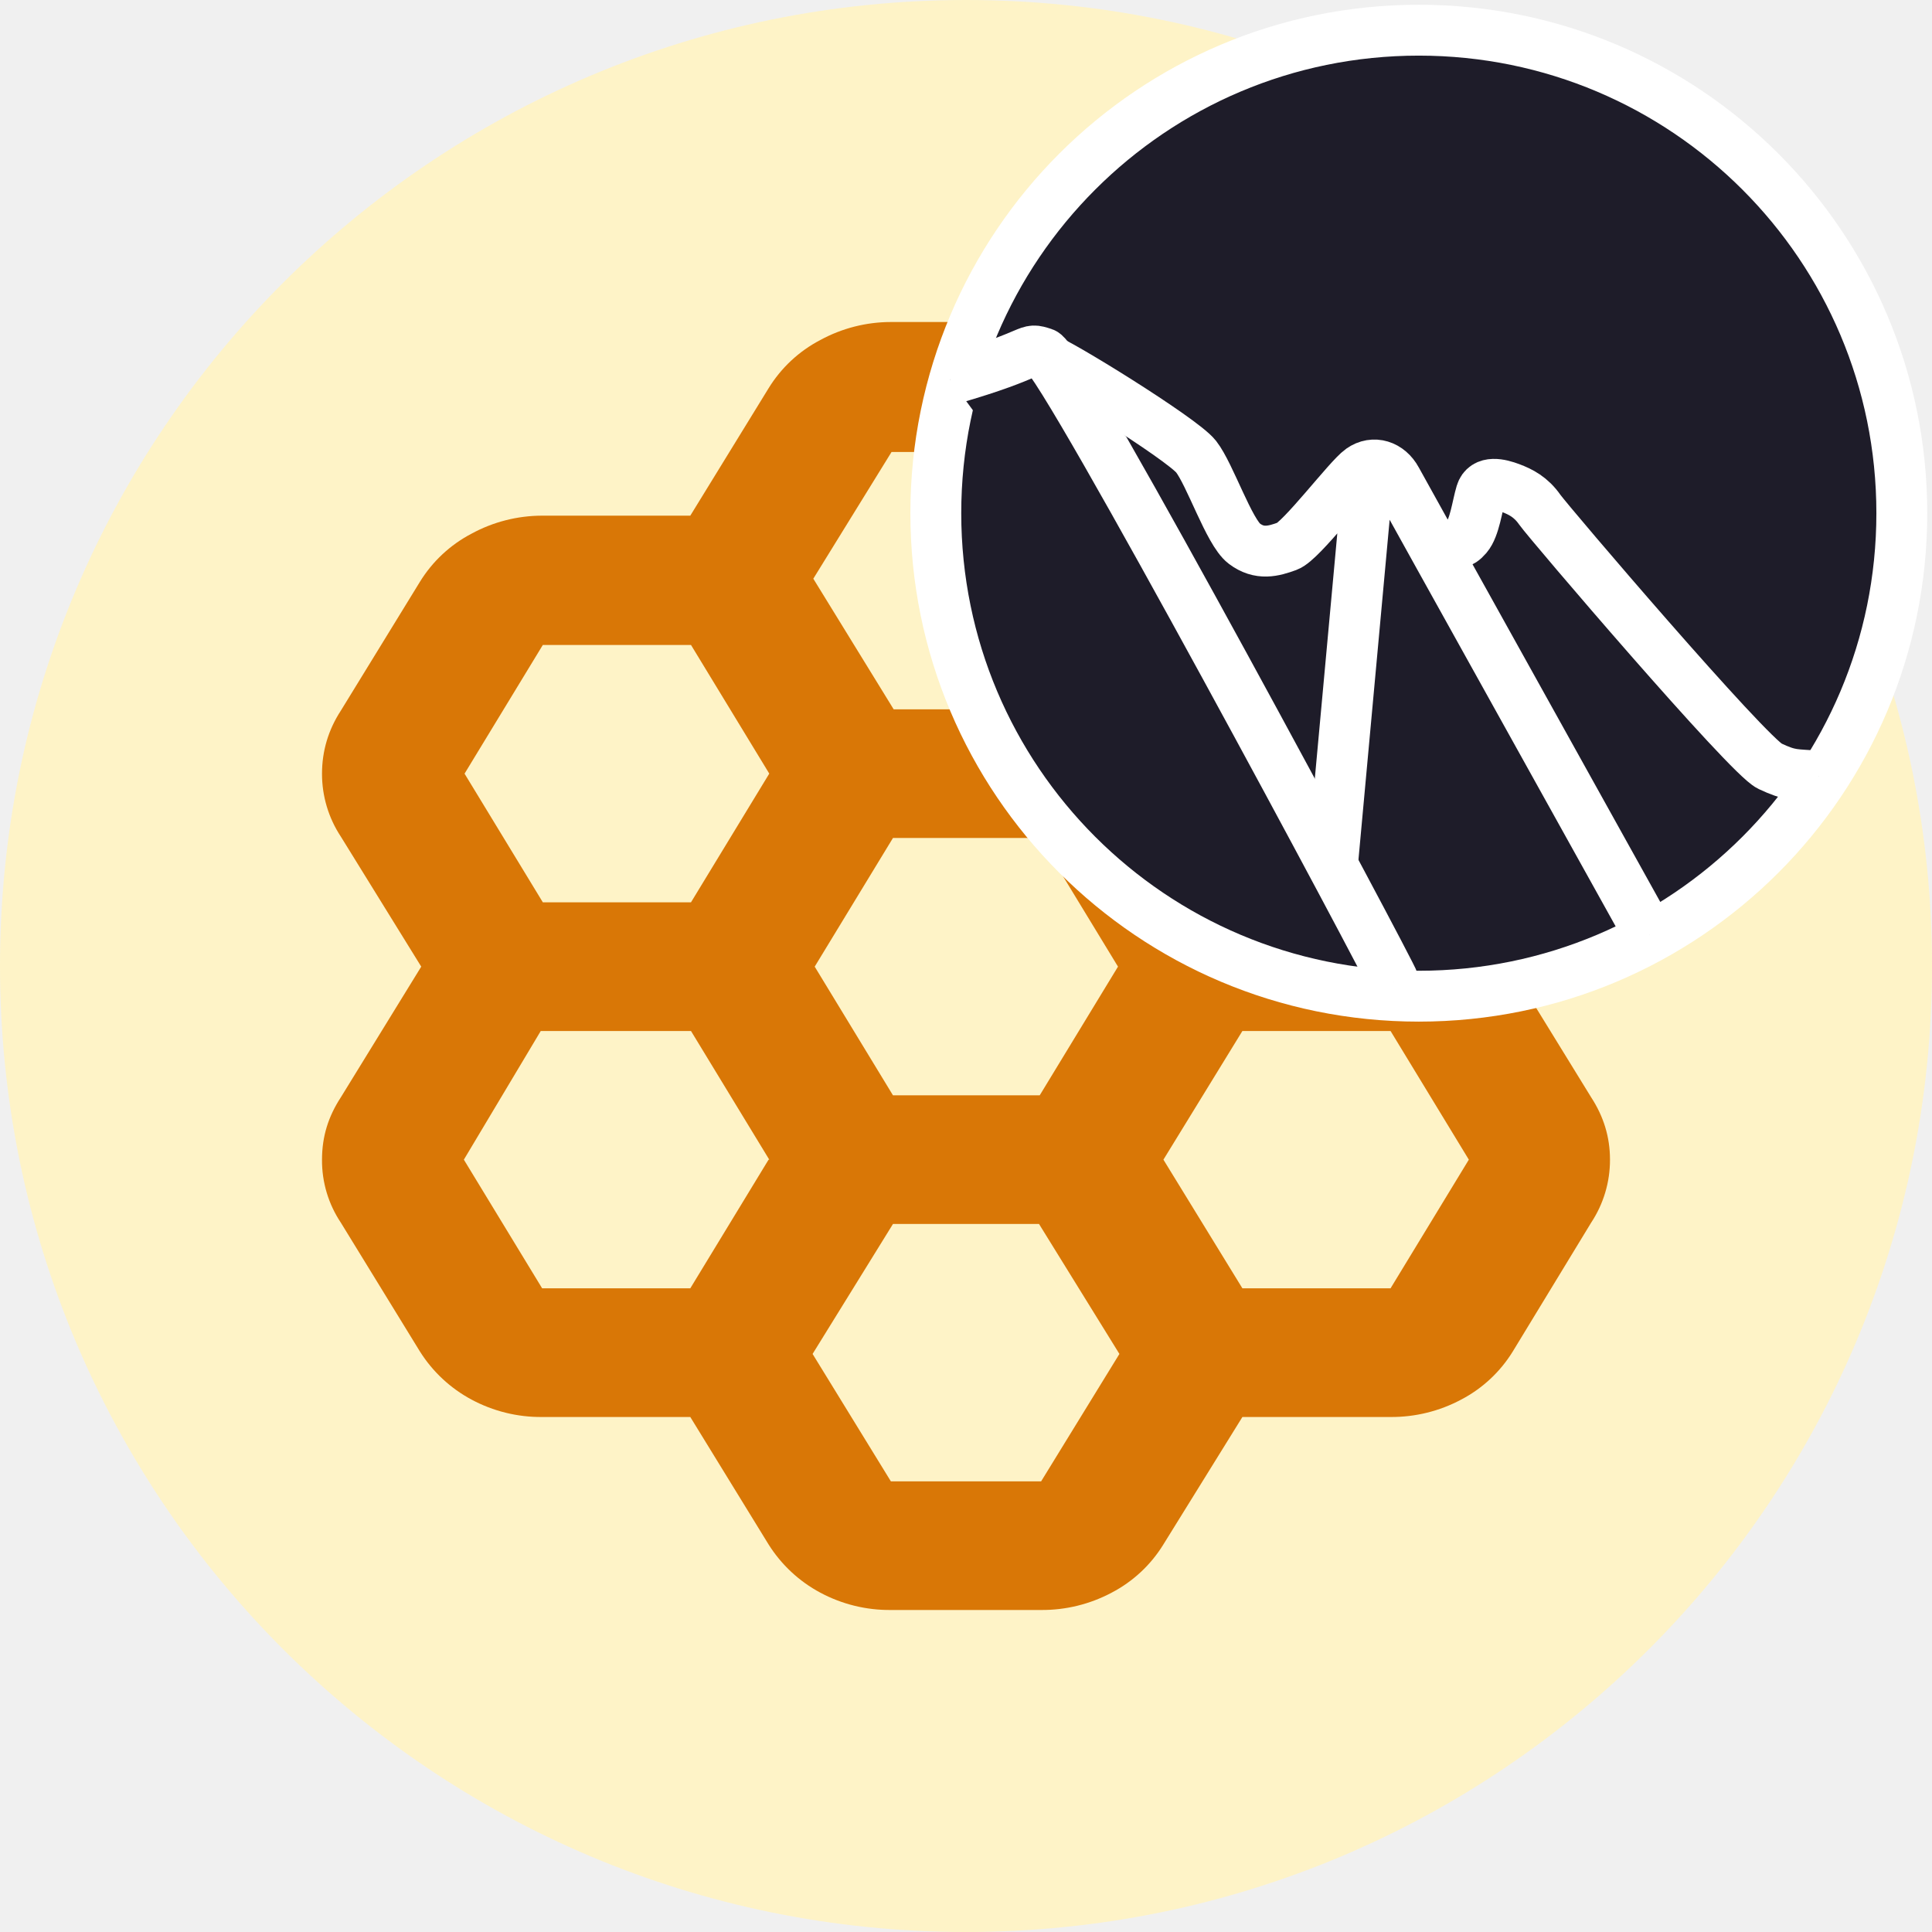
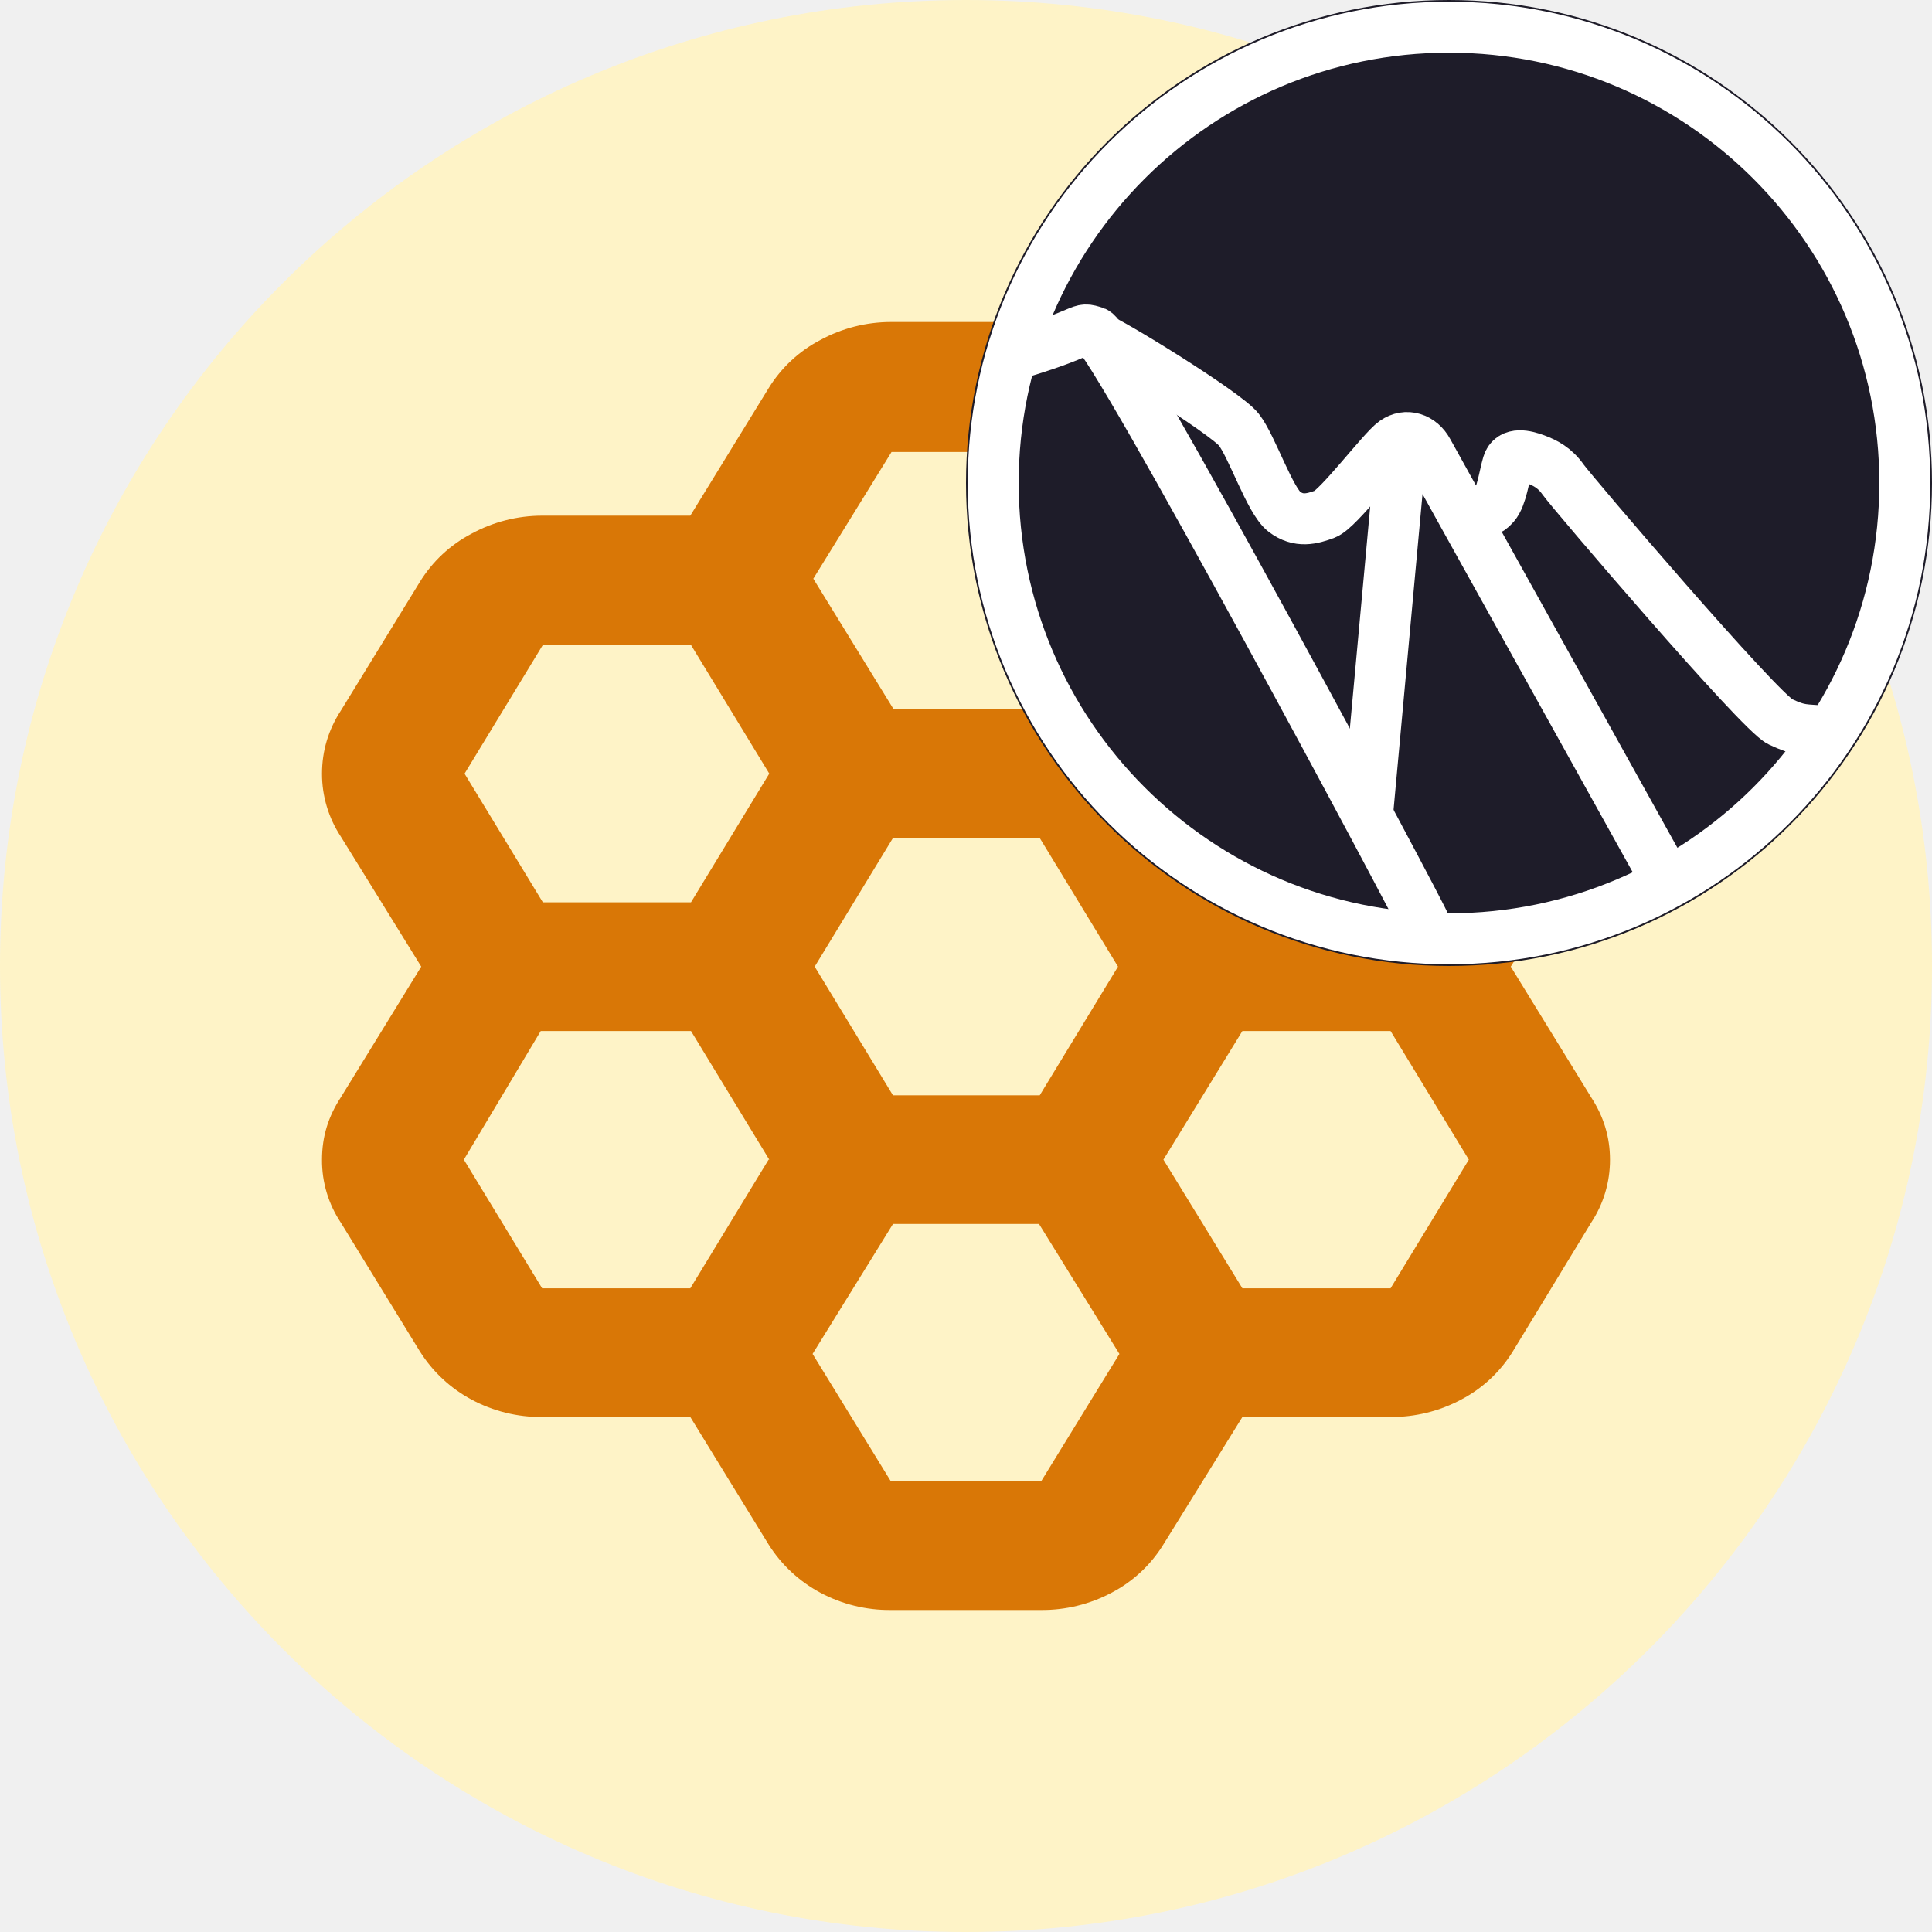
<svg xmlns="http://www.w3.org/2000/svg" viewBox="0 0 128 128">
  <circle cx="64" cy="64" r="64" fill="#FEF3C7" />
  <path fill="#D97706" d="M45.734 93.88h-9.816a9.7 9.7 0 0 1-4.676-1.152 9.14 9.14 0 0 1-3.426-3.196l-5.232-8.524a7.4 7.4 0 0 1-1.25-4.178c0-1.534.416-2.856 1.25-4.134l5.324-8.654-5.324-8.61a7.54 7.54 0 0 1-1.25-4.176c0-1.492.416-2.9 1.25-4.178l5.232-8.524a8.8 8.8 0 0 1 3.426-3.198 9.8 9.8 0 0 1 4.676-1.192h9.816l5.186-8.44a8.8 8.8 0 0 1 3.426-3.196 9.8 9.8 0 0 1 4.676-1.194h9.956c1.712 0 3.24.384 4.676 1.194a9.14 9.14 0 0 1 3.426 3.196l5.232 8.44h9.816c1.714 0 3.24.382 4.676 1.192a9.14 9.14 0 0 1 3.426 3.198l5.186 8.524c.834 1.28 1.25 2.644 1.25 4.178s-.416 2.898-1.25 4.176l-5.324 8.61 5.324 8.654c.834 1.28 1.25 2.642 1.25 4.134a7.53 7.53 0 0 1-1.25 4.178l-5.186 8.524a8.8 8.8 0 0 1-3.426 3.196 9.8 9.8 0 0 1-4.676 1.152h-9.816l-5.232 8.44a8.8 8.8 0 0 1-3.426 3.196 9.8 9.8 0 0 1-4.676 1.15H59.02a9.7 9.7 0 0 1-4.676-1.15 9.14 9.14 0 0 1-3.426-3.196zm36.578-34.1h9.954l5.094-8.524-5.094-8.526h-9.954l-5.232 8.526zm-23.15 12.788h9.722l5.186-8.526-5.186-8.524h-9.722l-5.186 8.524zm0-25.574h9.722l5.326-8.654-5.186-8.396h-9.956l-5.184 8.396 5.324 8.654zm-8.196 4.26L45.78 42.73h-9.816l-5.186 8.526 5.186 8.524h9.816zm0 25.576-5.186-8.524h-9.954l-5.094 8.524 5.186 8.524h9.816l5.186-8.524zm8.196 4.262-5.326 8.61 5.186 8.44h9.956l5.186-8.44-5.326-8.61h-9.722zm23.15 4.262h9.816l5.186-8.524-5.186-8.524h-9.816L77.08 76.83z" />
-   <svg viewBox="0 0 128 128">
-     <path fill="#1E1C29" stroke="#fff" stroke-width="3.37" d="M62 33.999C62 16.319 76.32 2 93.999 2 111.679 2 126 16.32 126 33.999 126 51.679 111.679 66 93.999 66S62 51.679 62 33.999Z" />
-     <path fill="#1E1C29" d="M62.953 25.136c6.02-1.736 4.918-2.147 6.19-1.736 1.272.413 23.05 41.061 23.186 41.644" />
-     <path fill="none" stroke="#fff" stroke-width="3.37" d="M62.953 25.136c6.02-1.736 4.918-2.147 6.19-1.736 1.272.413 23.05 41.061 23.186 41.644" />
-     <path fill="#1E1C29" d="M69.164 23.73c.75.153 9.156 5.337 10.081 6.523.927 1.188 2.184 4.999 3.192 5.762s1.934.508 2.858.169 4.033-4.49 4.874-5.083 1.848-.253 2.352.679c.503.93 16.14 29.028 16.762 30.159M95.671 36.472c.93-.676 1.016-.339 1.522-.928.508-.593.678-2.028.932-2.873.255-.847 1.27-.595 1.946-.34s1.354.593 1.946 1.44c.594.842 13.792 16.308 15.232 16.986 1.436.674 1.611.526 3.258.674" />
-     <path fill="none" stroke="#fff" stroke-width="3.37" d="M69.164 23.73c.75.153 9.156 5.337 10.081 6.523.927 1.188 2.184 4.999 3.192 5.762s1.934.508 2.858.169 4.033-4.49 4.874-5.083 1.848-.253 2.352.679c.503.93 16.14 29.028 16.762 30.159M90.656 31.373l-2.388 26.028m7.403-20.929c.93-.676 1.016-.339 1.522-.928.508-.593.678-2.028.932-2.873.255-.847 1.27-.595 1.946-.34s1.354.593 1.946 1.44c.594.842 13.792 16.308 15.232 16.986 1.436.674 1.611.526 3.258.674" />
-   </svg>
+   <circle cx="64" cy="64" r="64" fill="#1E1C29" transform="translate(64)scale(.5)" />
+   <path fill="none" stroke="#fff" stroke-width="3.375" d="M65.803 32C65.803 15.316 79.317 1.803 96 1.803S126.197 15.317 126.197 32 112.684 62.197 96 62.197 65.803 48.684 65.803 32Z" />
+   <path fill="none" stroke="#fff" stroke-width="3.375" d="M66.704 23.636c5.68-1.637 4.64-2.027 5.84-1.637s21.753 38.748 21.879 39.297" />
+   <path fill="none" stroke="#fff" stroke-width="3.375" d="M72.564 22.31c.707.145 8.642 5.037 9.514 6.156s2.061 4.716 3.013 5.436 1.823.48 2.695.16 3.806-4.237 4.599-4.796 1.744-.24 2.22.639 15.232 27.393 15.818 28.461M92.845 29.521l-2.253 24.564m6.986-19.75c.878-.638.957-.32 1.436-.877s.64-1.914.879-2.712c.24-.797 1.198-.558 1.837-.319s1.278.559 1.837 1.356 13.015 15.392 14.373 16.03 1.519.498 3.074.638" />
</svg>
